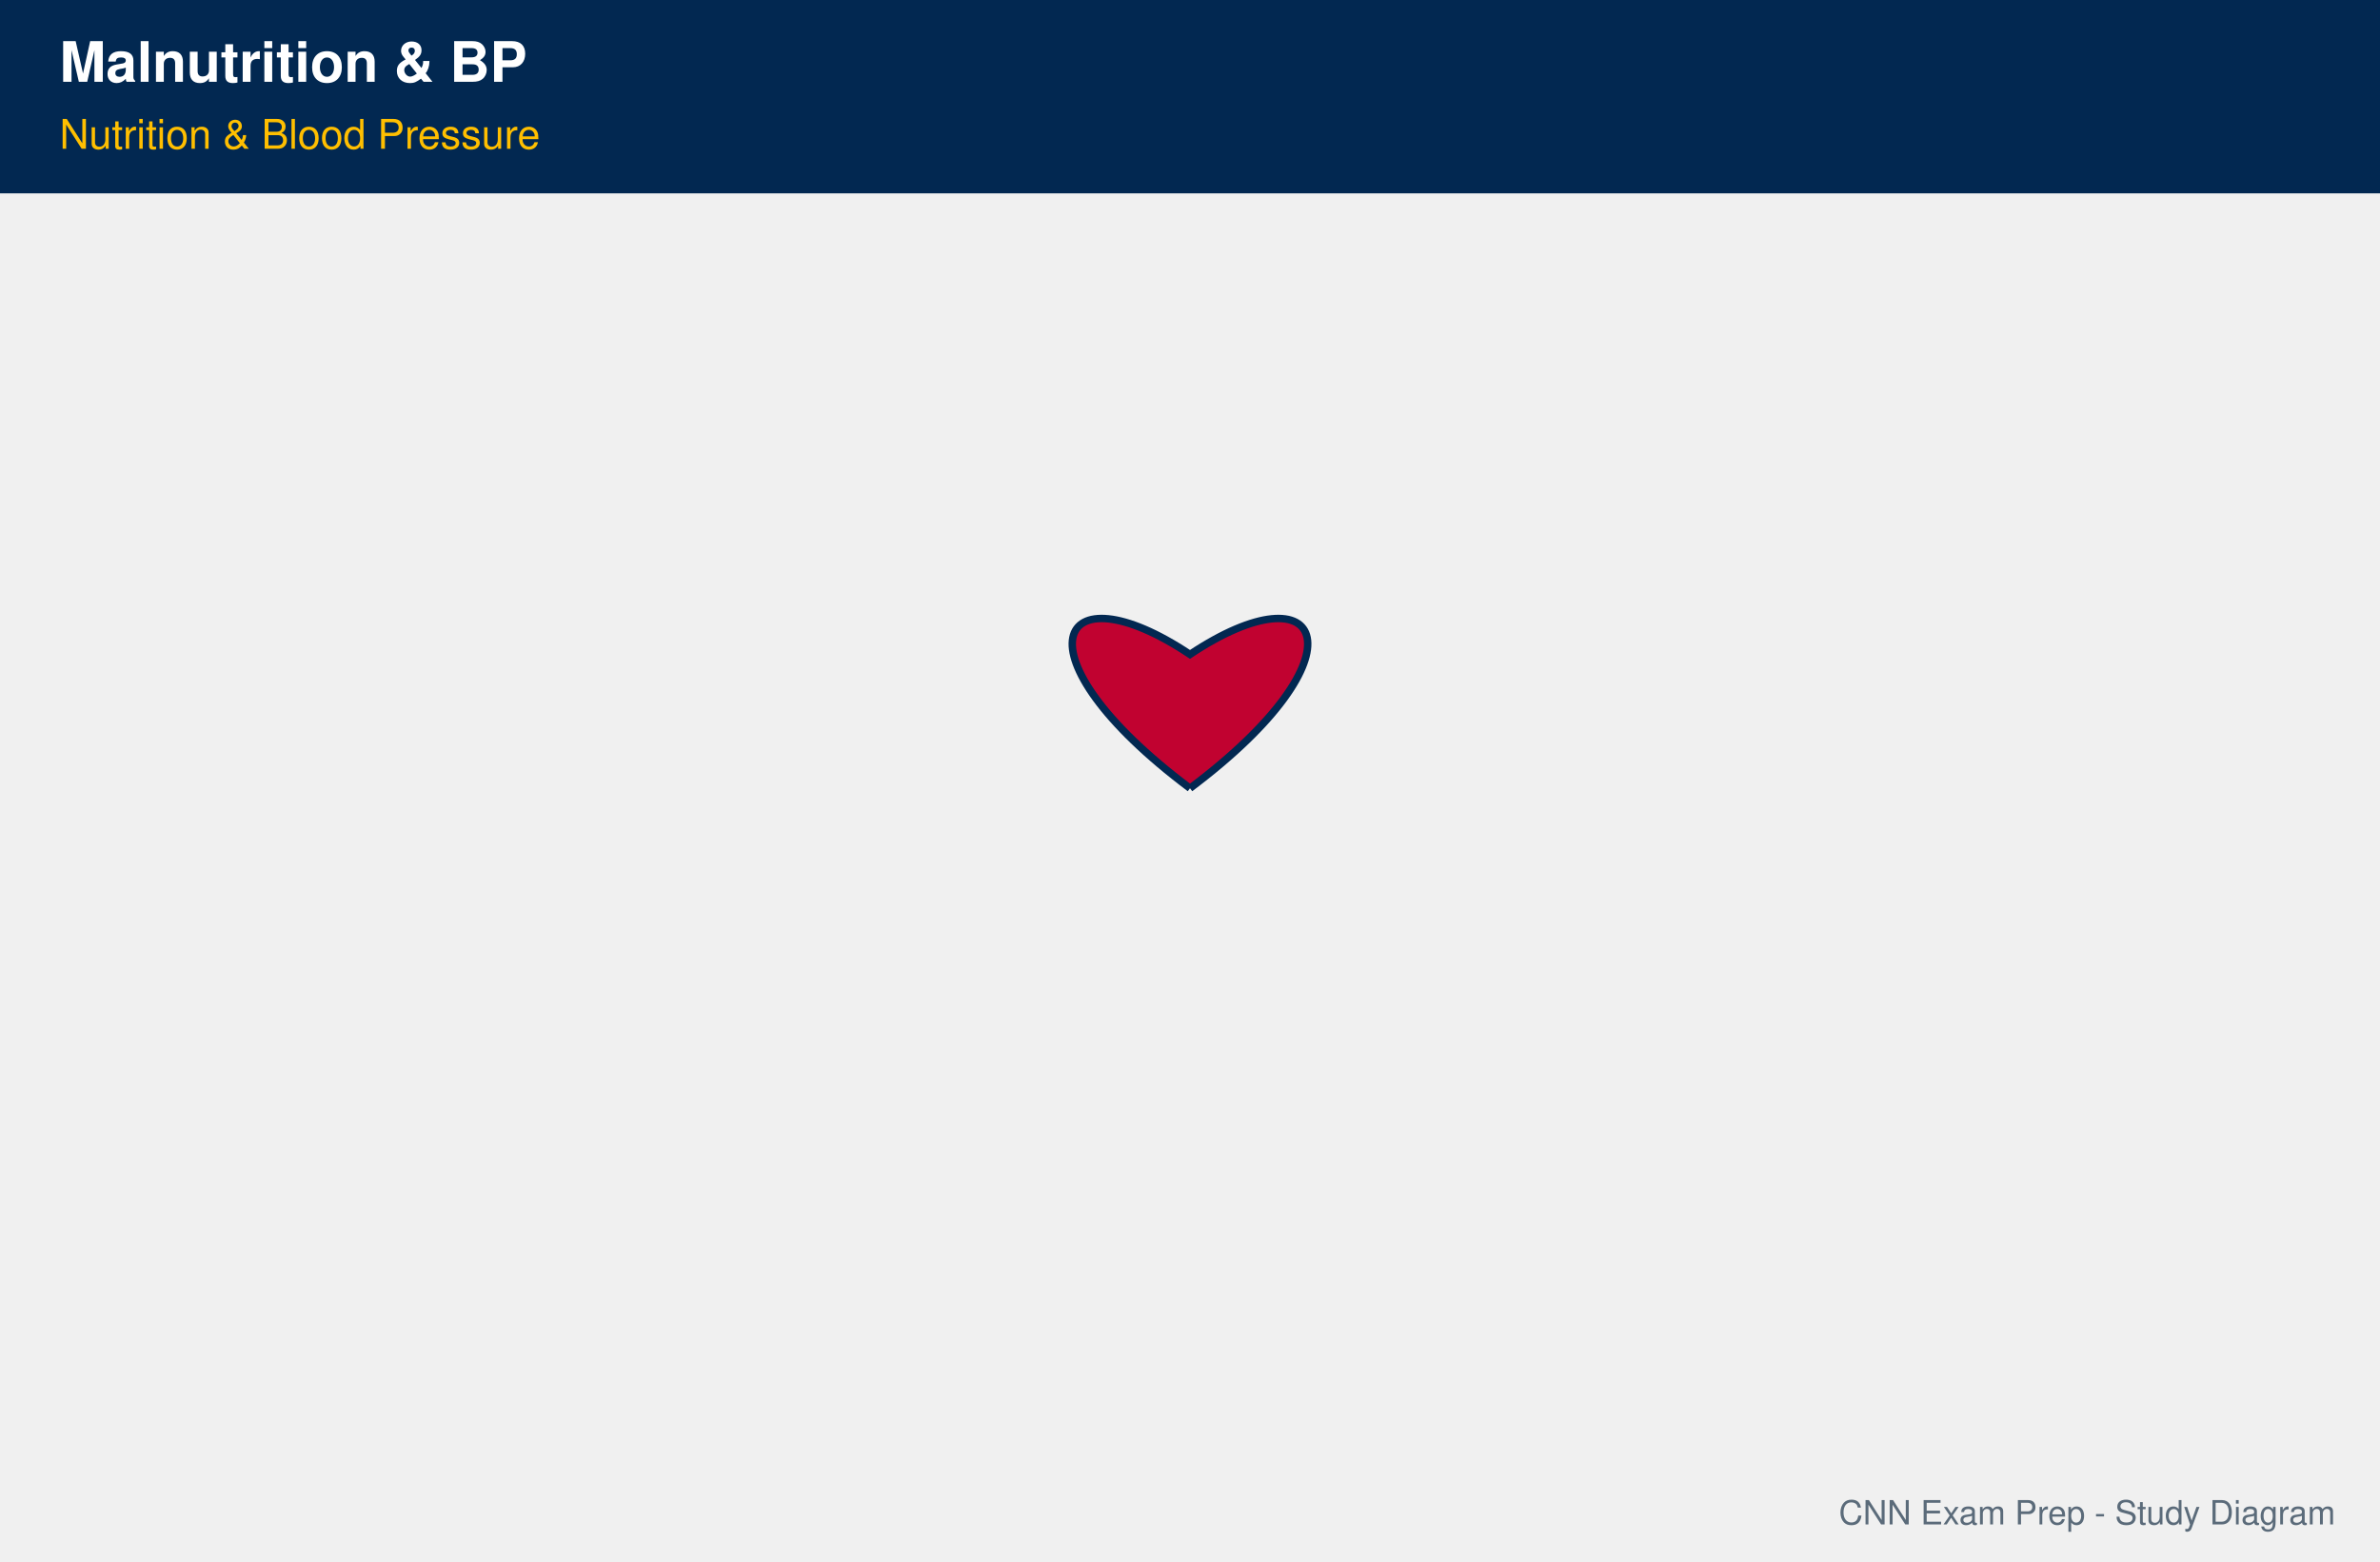
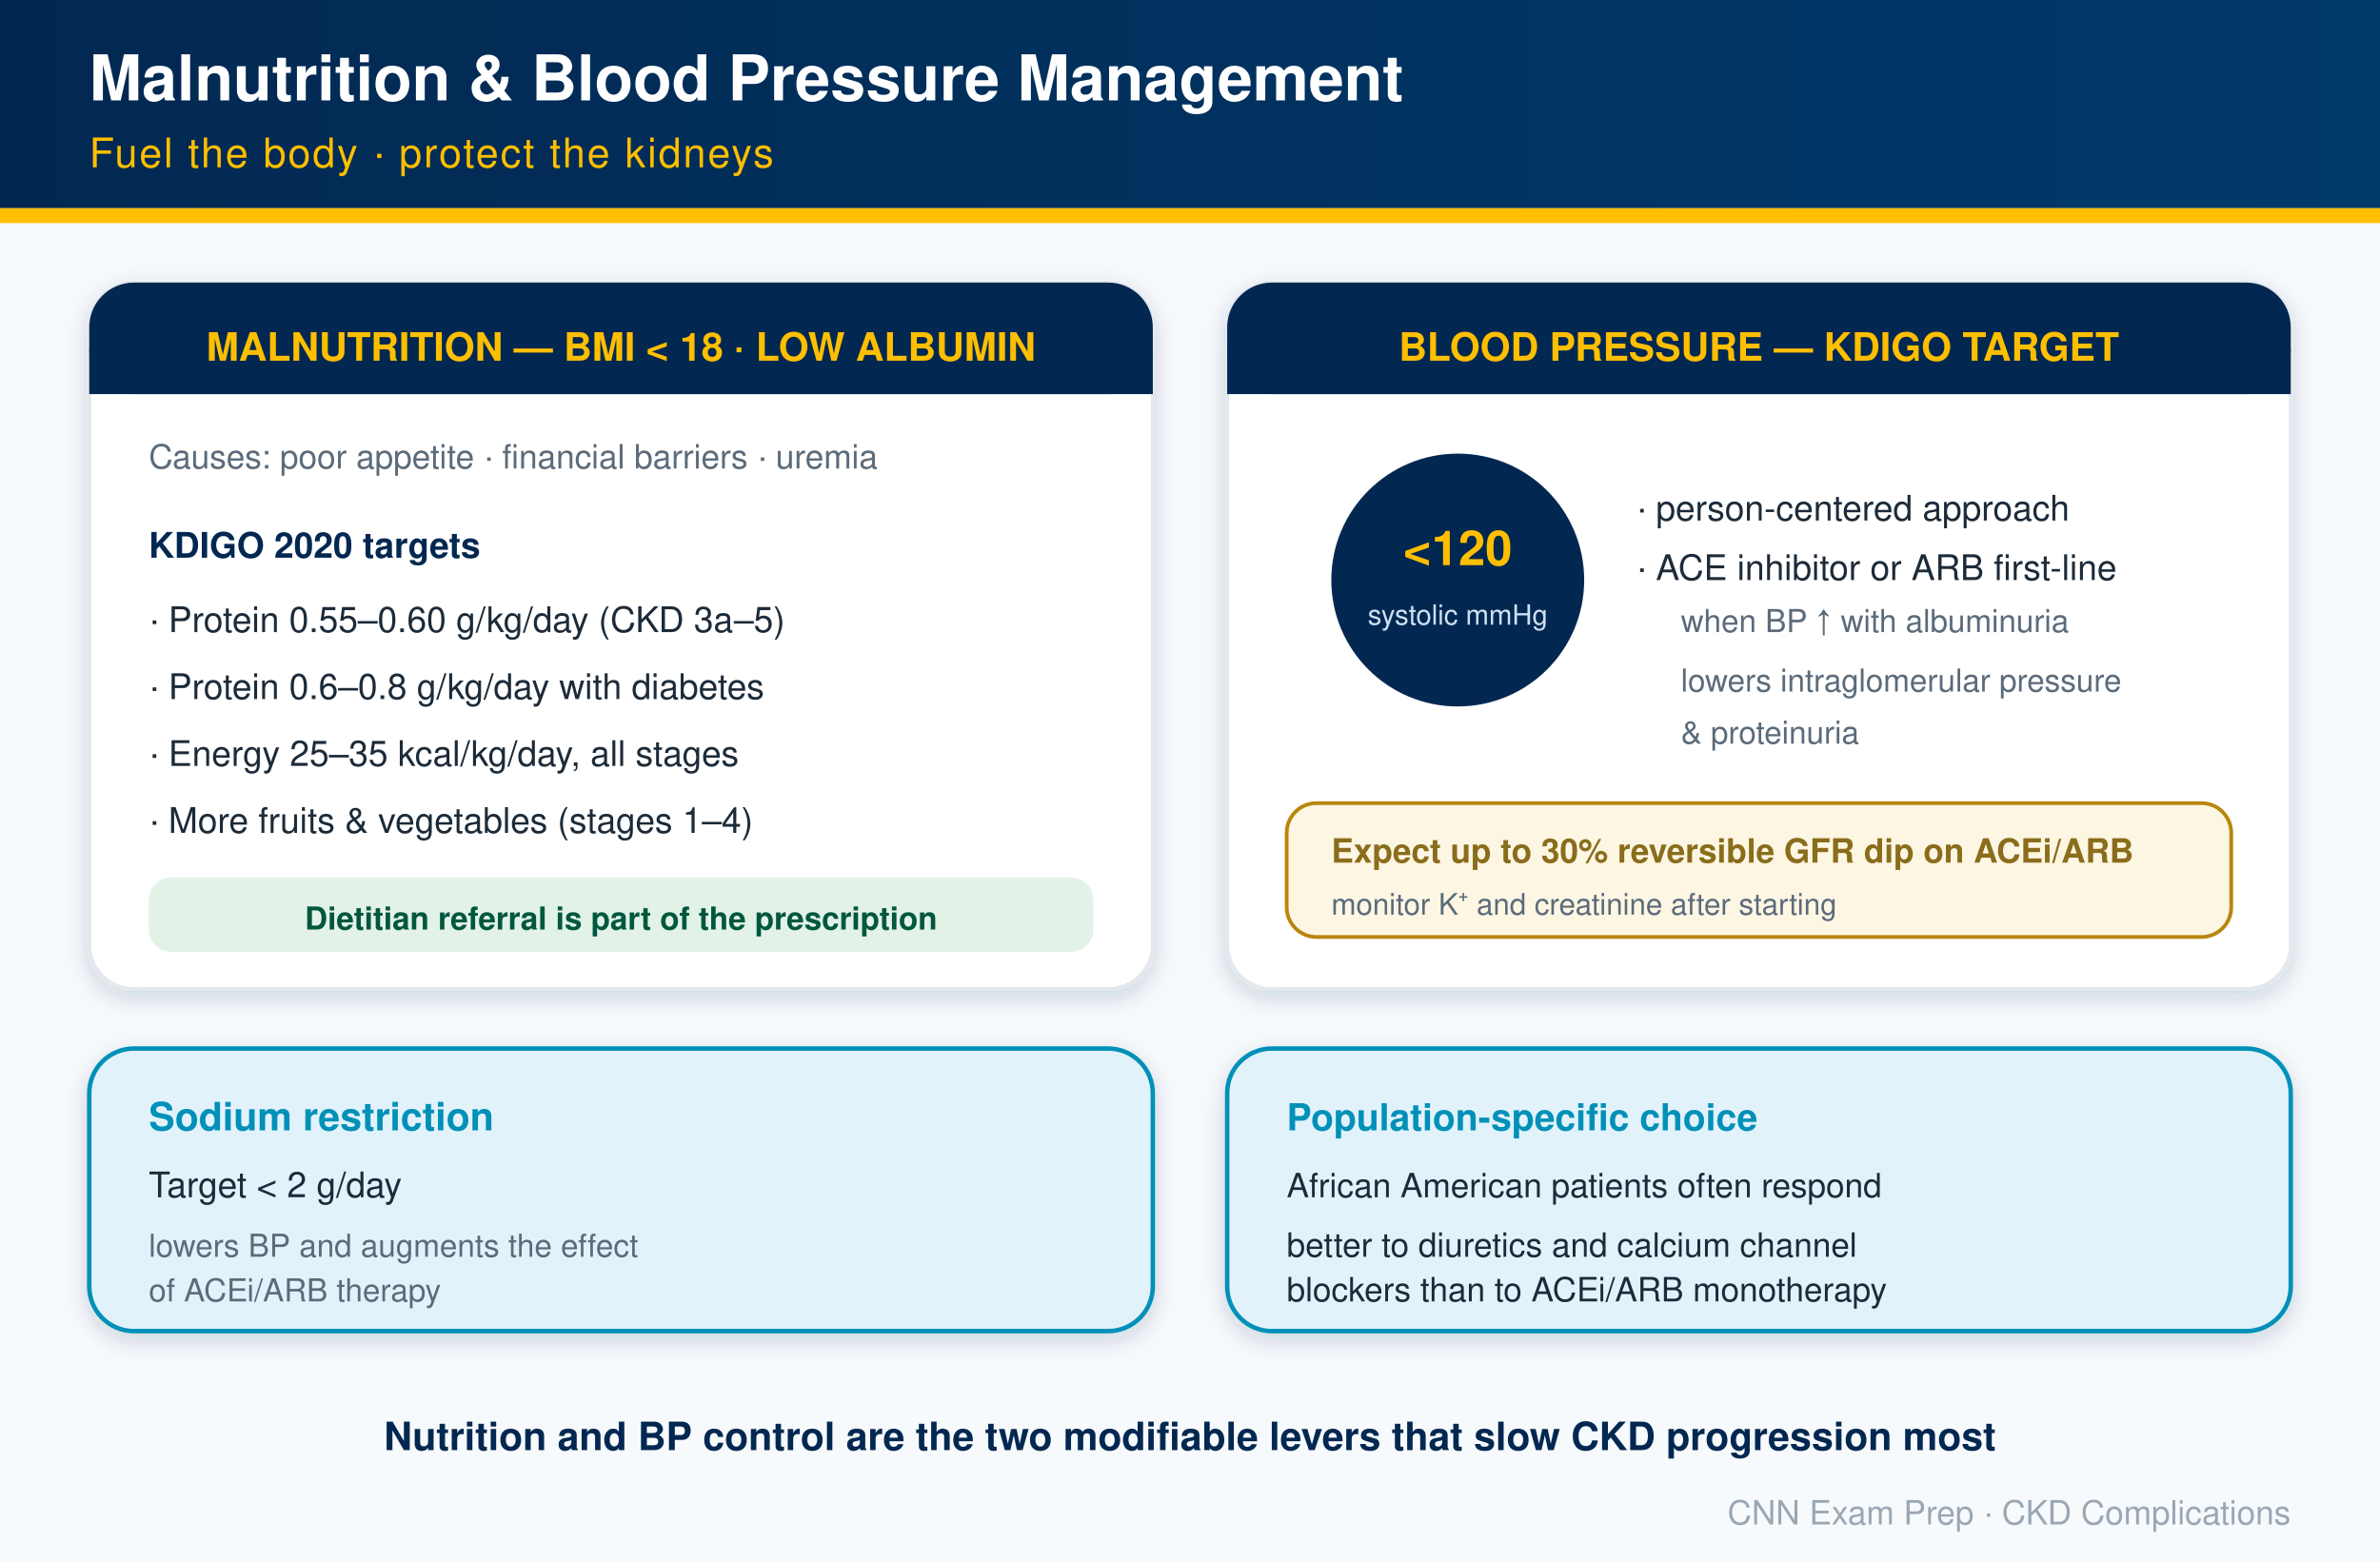
- <svg xmlns="http://www.w3.org/2000/svg" viewBox="0 0 640 420" width="640" height="420" font-family="Helvetica,Arial,sans-serif">
-   <rect x="0" y="0" width="640" height="52" fill="#022851" />
-   <text x="16" y="22" fill="#fff" font-size="15" font-weight="bold">Malnutrition &amp; BP</text>
-   <text x="16" y="40" fill="#ffbf00" font-size="11">Nutrition &amp; Blood Pressure</text>
-   <path d="M 320 212.0 C 272.0 176.0 284.0 152.0 320 176.0 C 356.0 152.0 368.0 176.0 320 212.0" fill="#c10230" stroke="#022851" stroke-width="2" />
-   <text x="628" y="410" fill="#5b6b7a" font-size="9" text-anchor="end">CNN Exam Prep - Study Diagram</text>
+ <svg xmlns="http://www.w3.org/2000/svg" viewBox="0 0 640 420" font-family="Helvetica,Arial,sans-serif">
+   <defs>
+     <linearGradient id="ck7Head" x1="0" y1="0" x2="1" y2="0">
+       <stop offset="0" stop-color="#022851" />
+       <stop offset="1" stop-color="#003a6b" />
+     </linearGradient>
+     <marker id="ck7Arr" viewBox="0 0 10 10" refX="8" refY="5" markerWidth="7" markerHeight="7" orient="auto-start-reverse">
+       <path d="M0,0 L10,5 L0,10 z" fill="#022851" />
+     </marker>
+     <marker id="ck7ArrRed" viewBox="0 0 10 10" refX="8" refY="5" markerWidth="7" markerHeight="7" orient="auto-start-reverse">
+       <path d="M0,0 L10,5 L0,10 z" fill="#c10230" />
+     </marker>
+     <filter id="ck7Sh" x="-20%" y="-20%" width="140%" height="140%">
+       <feDropShadow dx="0" dy="2" stdDeviation="3" flood-color="#022851" flood-opacity="0.18" />
+     </filter>
+   </defs>
+   <rect width="640" height="420" fill="#f7fafc" />
+   <rect width="640" height="56" fill="url(#ck7Head)" />
+   <rect y="56" width="640" height="4" fill="#ffbf00" />
+   <text x="24" y="27" fill="#ffffff" font-size="17" font-weight="bold">Malnutrition &amp; Blood Pressure Management</text>
+   <text x="24" y="45" fill="#ffbf00" font-size="11" letter-spacing="0.5">Fuel the body · protect the kidneys</text>
+   <rect x="24" y="76" width="286" height="190" rx="12" fill="#ffffff" stroke="#e3e8ee" filter="url(#ck7Sh)" />
+   <rect x="24" y="76" width="286" height="30" rx="12" fill="#022851" />
+   <rect x="24" y="94" width="286" height="12" fill="#022851" />
+   <text x="167" y="97" fill="#ffbf00" font-size="10.5" text-anchor="middle" font-weight="bold">MALNUTRITION — BMI &lt; 18 · LOW ALBUMIN</text>
+   <text x="40" y="126" fill="#5b6b7a" font-size="9">Causes: poor appetite · financial barriers · uremia</text>
+   <g font-size="9.5" fill="#1c2b39">
+     <text x="40" y="150" font-weight="bold" fill="#022851">KDIGO 2020 targets</text>
+     <text x="40" y="170">· Protein 0.55–0.60 g/kg/day (CKD 3a–5)</text>
+     <text x="40" y="188">· Protein 0.6–0.8 g/kg/day with diabetes</text>
+     <text x="40" y="206">· Energy 25–35 kcal/kg/day, all stages</text>
+     <text x="40" y="224">· More fruits &amp; vegetables (stages 1–4)</text>
+   </g>
+   <rect x="40" y="236" width="254" height="20" rx="6" fill="#e2f2e6" />
+   <text x="167" y="250" fill="#00573f" font-size="8.5" text-anchor="middle" font-weight="bold">Dietitian referral is part of the prescription</text>
+   <rect x="330" y="76" width="286" height="190" rx="12" fill="#ffffff" stroke="#e3e8ee" filter="url(#ck7Sh)" />
+   <rect x="330" y="76" width="286" height="30" rx="12" fill="#022851" />
+   <rect x="330" y="94" width="286" height="12" fill="#022851" />
+   <text x="473" y="97" fill="#ffbf00" font-size="10.5" text-anchor="middle" font-weight="bold">BLOOD PRESSURE — KDIGO TARGET</text>
+   <circle cx="392" cy="156" r="34" fill="#022851" />
+   <text x="392" y="152" fill="#ffbf00" font-size="13" text-anchor="middle" font-weight="bold">&lt;120</text>
+   <text x="392" y="168" fill="#cfe0f2" font-size="7.5" text-anchor="middle">systolic mmHg</text>
+   <text x="440" y="140" fill="#1c2b39" font-size="9.5">· person-centered approach</text>
+   <text x="440" y="156" fill="#1c2b39" font-size="9.5">· ACE inhibitor or ARB first-line</text>
+   <text x="452" y="170" fill="#5b6b7a" font-size="8.5">when BP ↑ with albuminuria</text>
+   <text x="452" y="186" fill="#5b6b7a" font-size="8.5">lowers intraglomerular pressure</text>
+   <text x="452" y="200" fill="#5b6b7a" font-size="8.5">&amp; proteinuria</text>
+   <rect x="346" y="216" width="254" height="36" rx="8" fill="#fdf6e3" stroke="#b8860b" stroke-width="1" />
+   <text x="358" y="232" fill="#8a6d1b" font-size="9" font-weight="bold">Expect up to 30% reversible GFR dip on ACEi/ARB</text>
+   <text x="358" y="246" fill="#5b6b7a" font-size="8">monitor K⁺ and creatinine after starting</text>
+   <rect x="24" y="282" width="286" height="76" rx="12" fill="#e2f2fb" stroke="#0090b8" stroke-width="1.2" filter="url(#ck7Sh)" />
+   <text x="40" y="304" fill="#0090b8" font-size="10.5" font-weight="bold">Sodium restriction</text>
+   <text x="40" y="322" fill="#1c2b39" font-size="9.5">Target &lt; 2 g/day</text>
+   <text x="40" y="338" fill="#5b6b7a" font-size="8.5">lowers BP and augments the effect</text>
+   <text x="40" y="350" fill="#5b6b7a" font-size="8.5">of ACEi/ARB therapy</text>
+   <rect x="330" y="282" width="286" height="76" rx="12" fill="#e2f2fb" stroke="#0090b8" stroke-width="1.2" filter="url(#ck7Sh)" />
+   <text x="346" y="304" fill="#0090b8" font-size="10" font-weight="bold">Population-specific choice</text>
+   <text x="346" y="322" fill="#1c2b39" font-size="9">African American patients often respond</text>
+   <text x="346" y="338" fill="#1c2b39" font-size="9">better to diuretics and calcium channel</text>
+   <text x="346" y="350" fill="#1c2b39" font-size="9">blockers than to ACEi/ARB monotherapy</text>
+   <text x="320" y="390" fill="#022851" font-size="10.5" text-anchor="middle" font-weight="bold">Nutrition and BP control are the two modifiable levers that slow CKD progression most</text>
+   <text x="616" y="410" fill="#9aa7b4" font-size="9" text-anchor="end">CNN Exam Prep · CKD Complications</text>
</svg>
